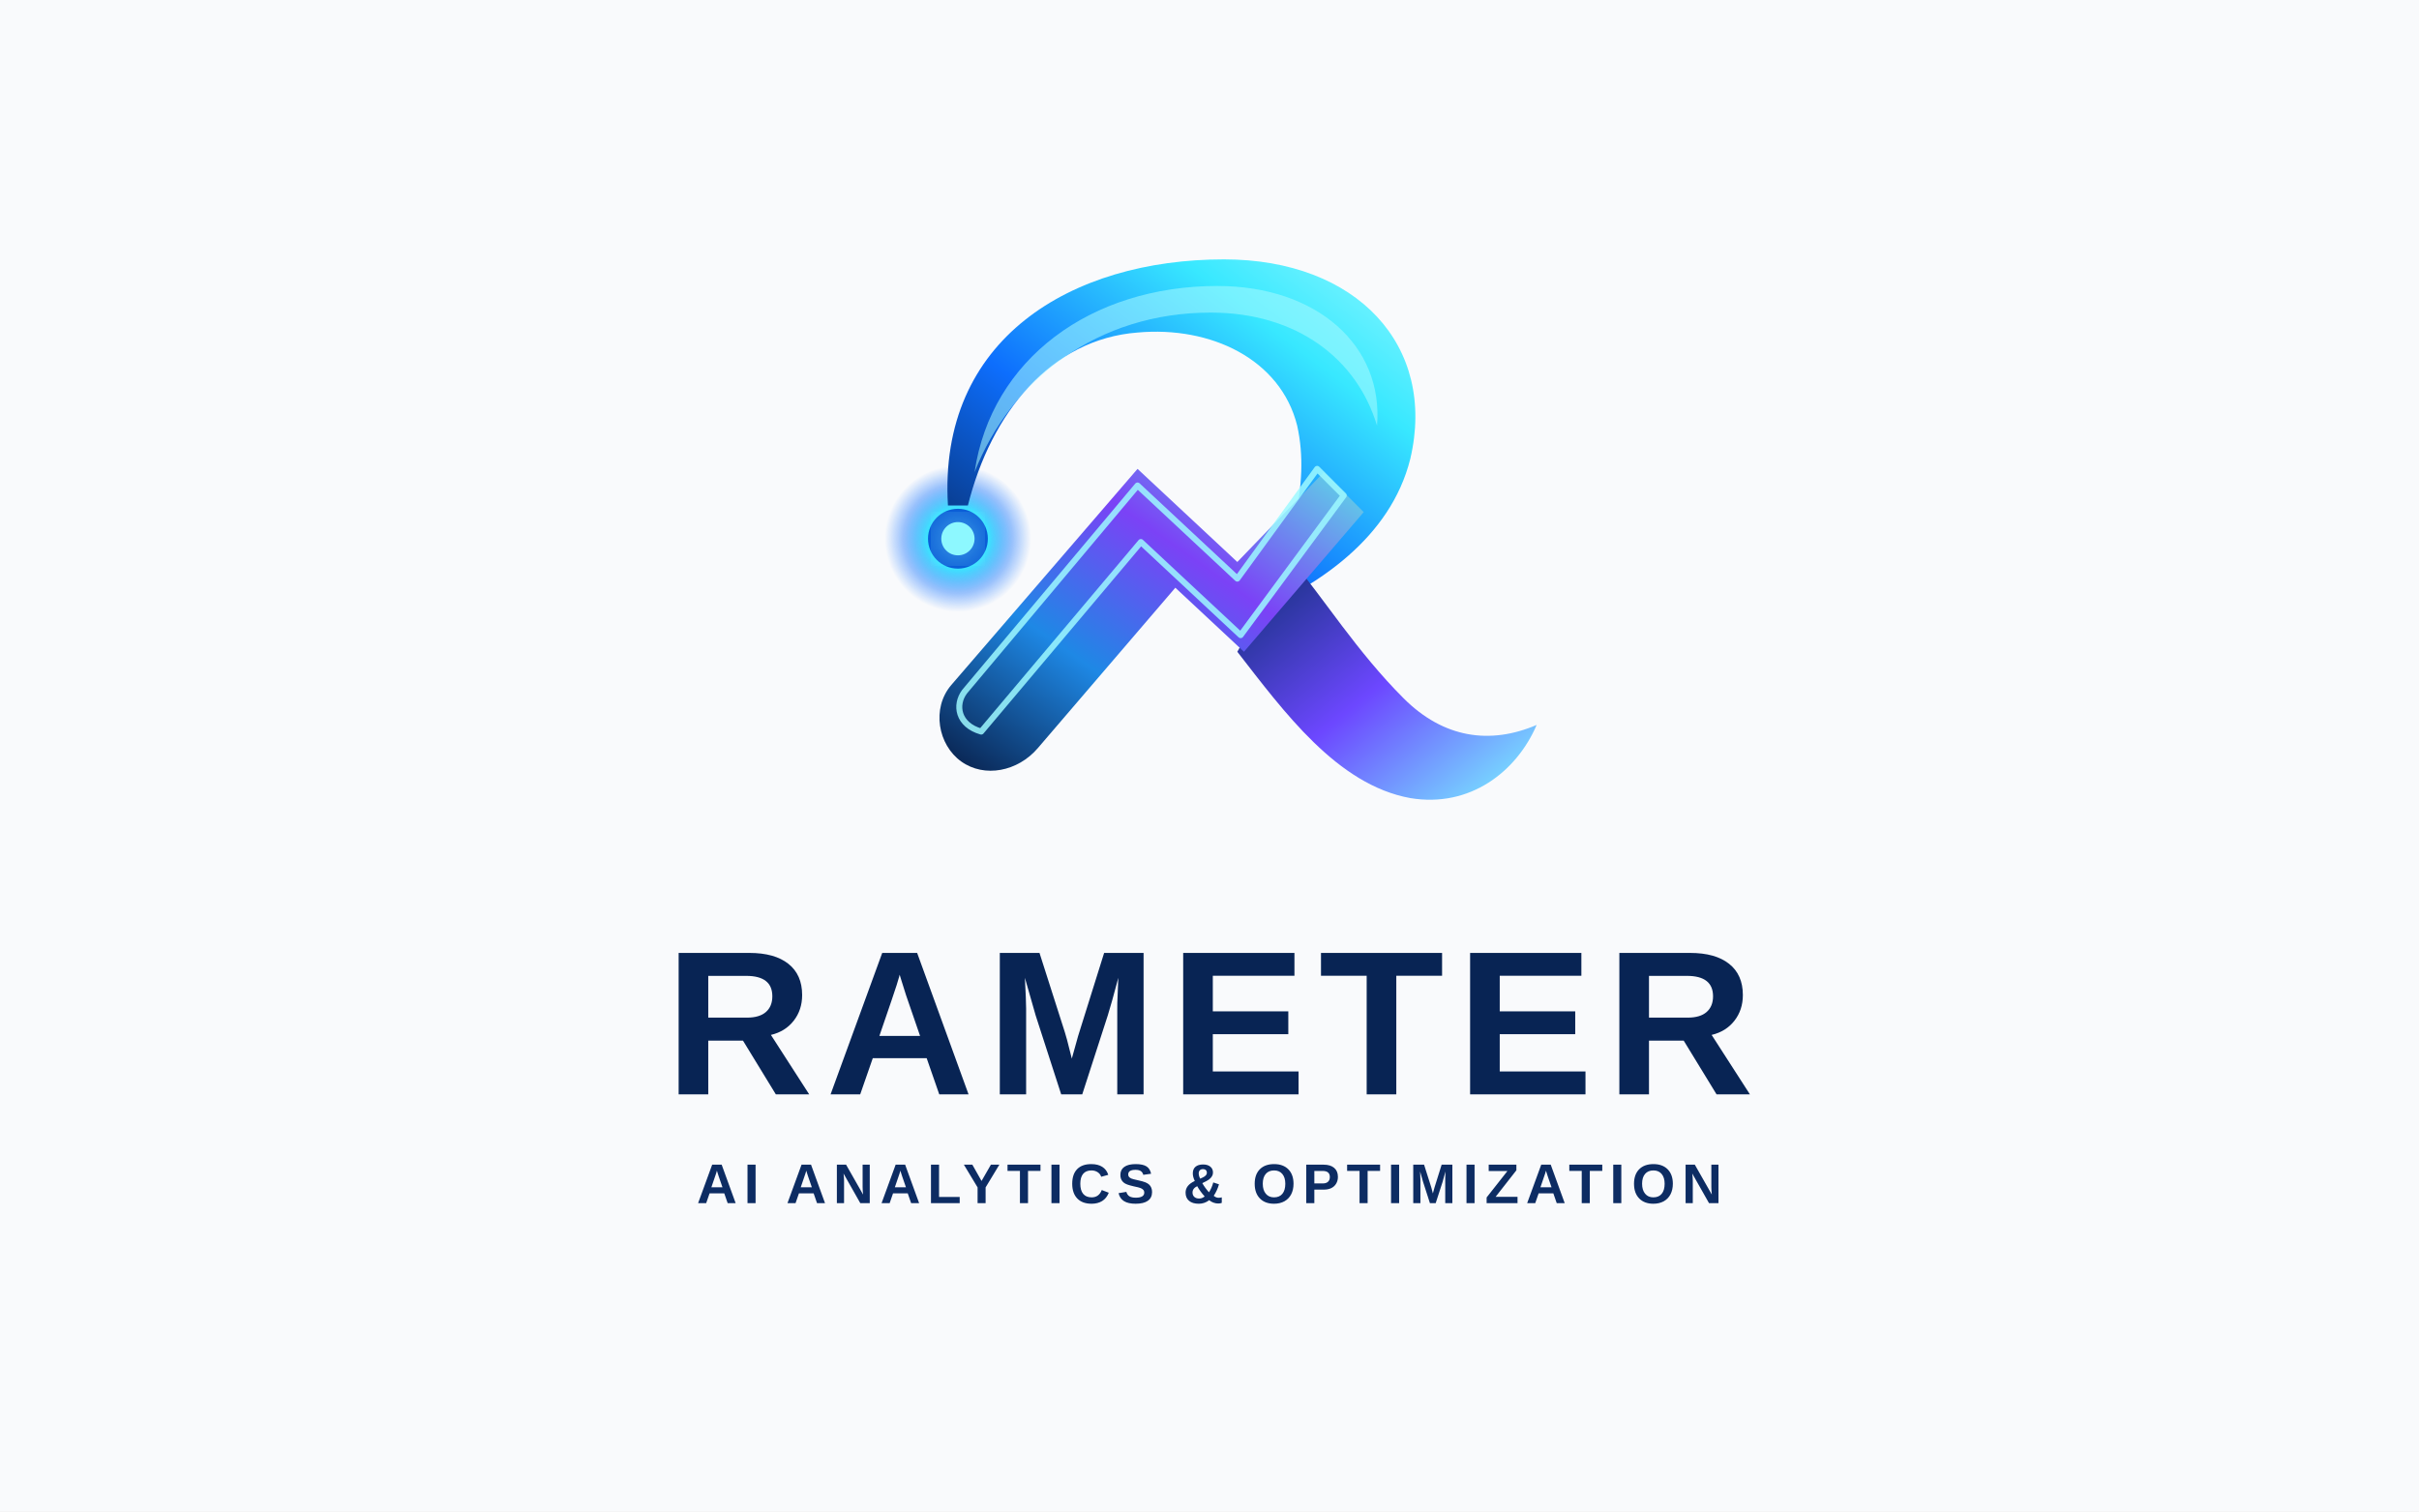
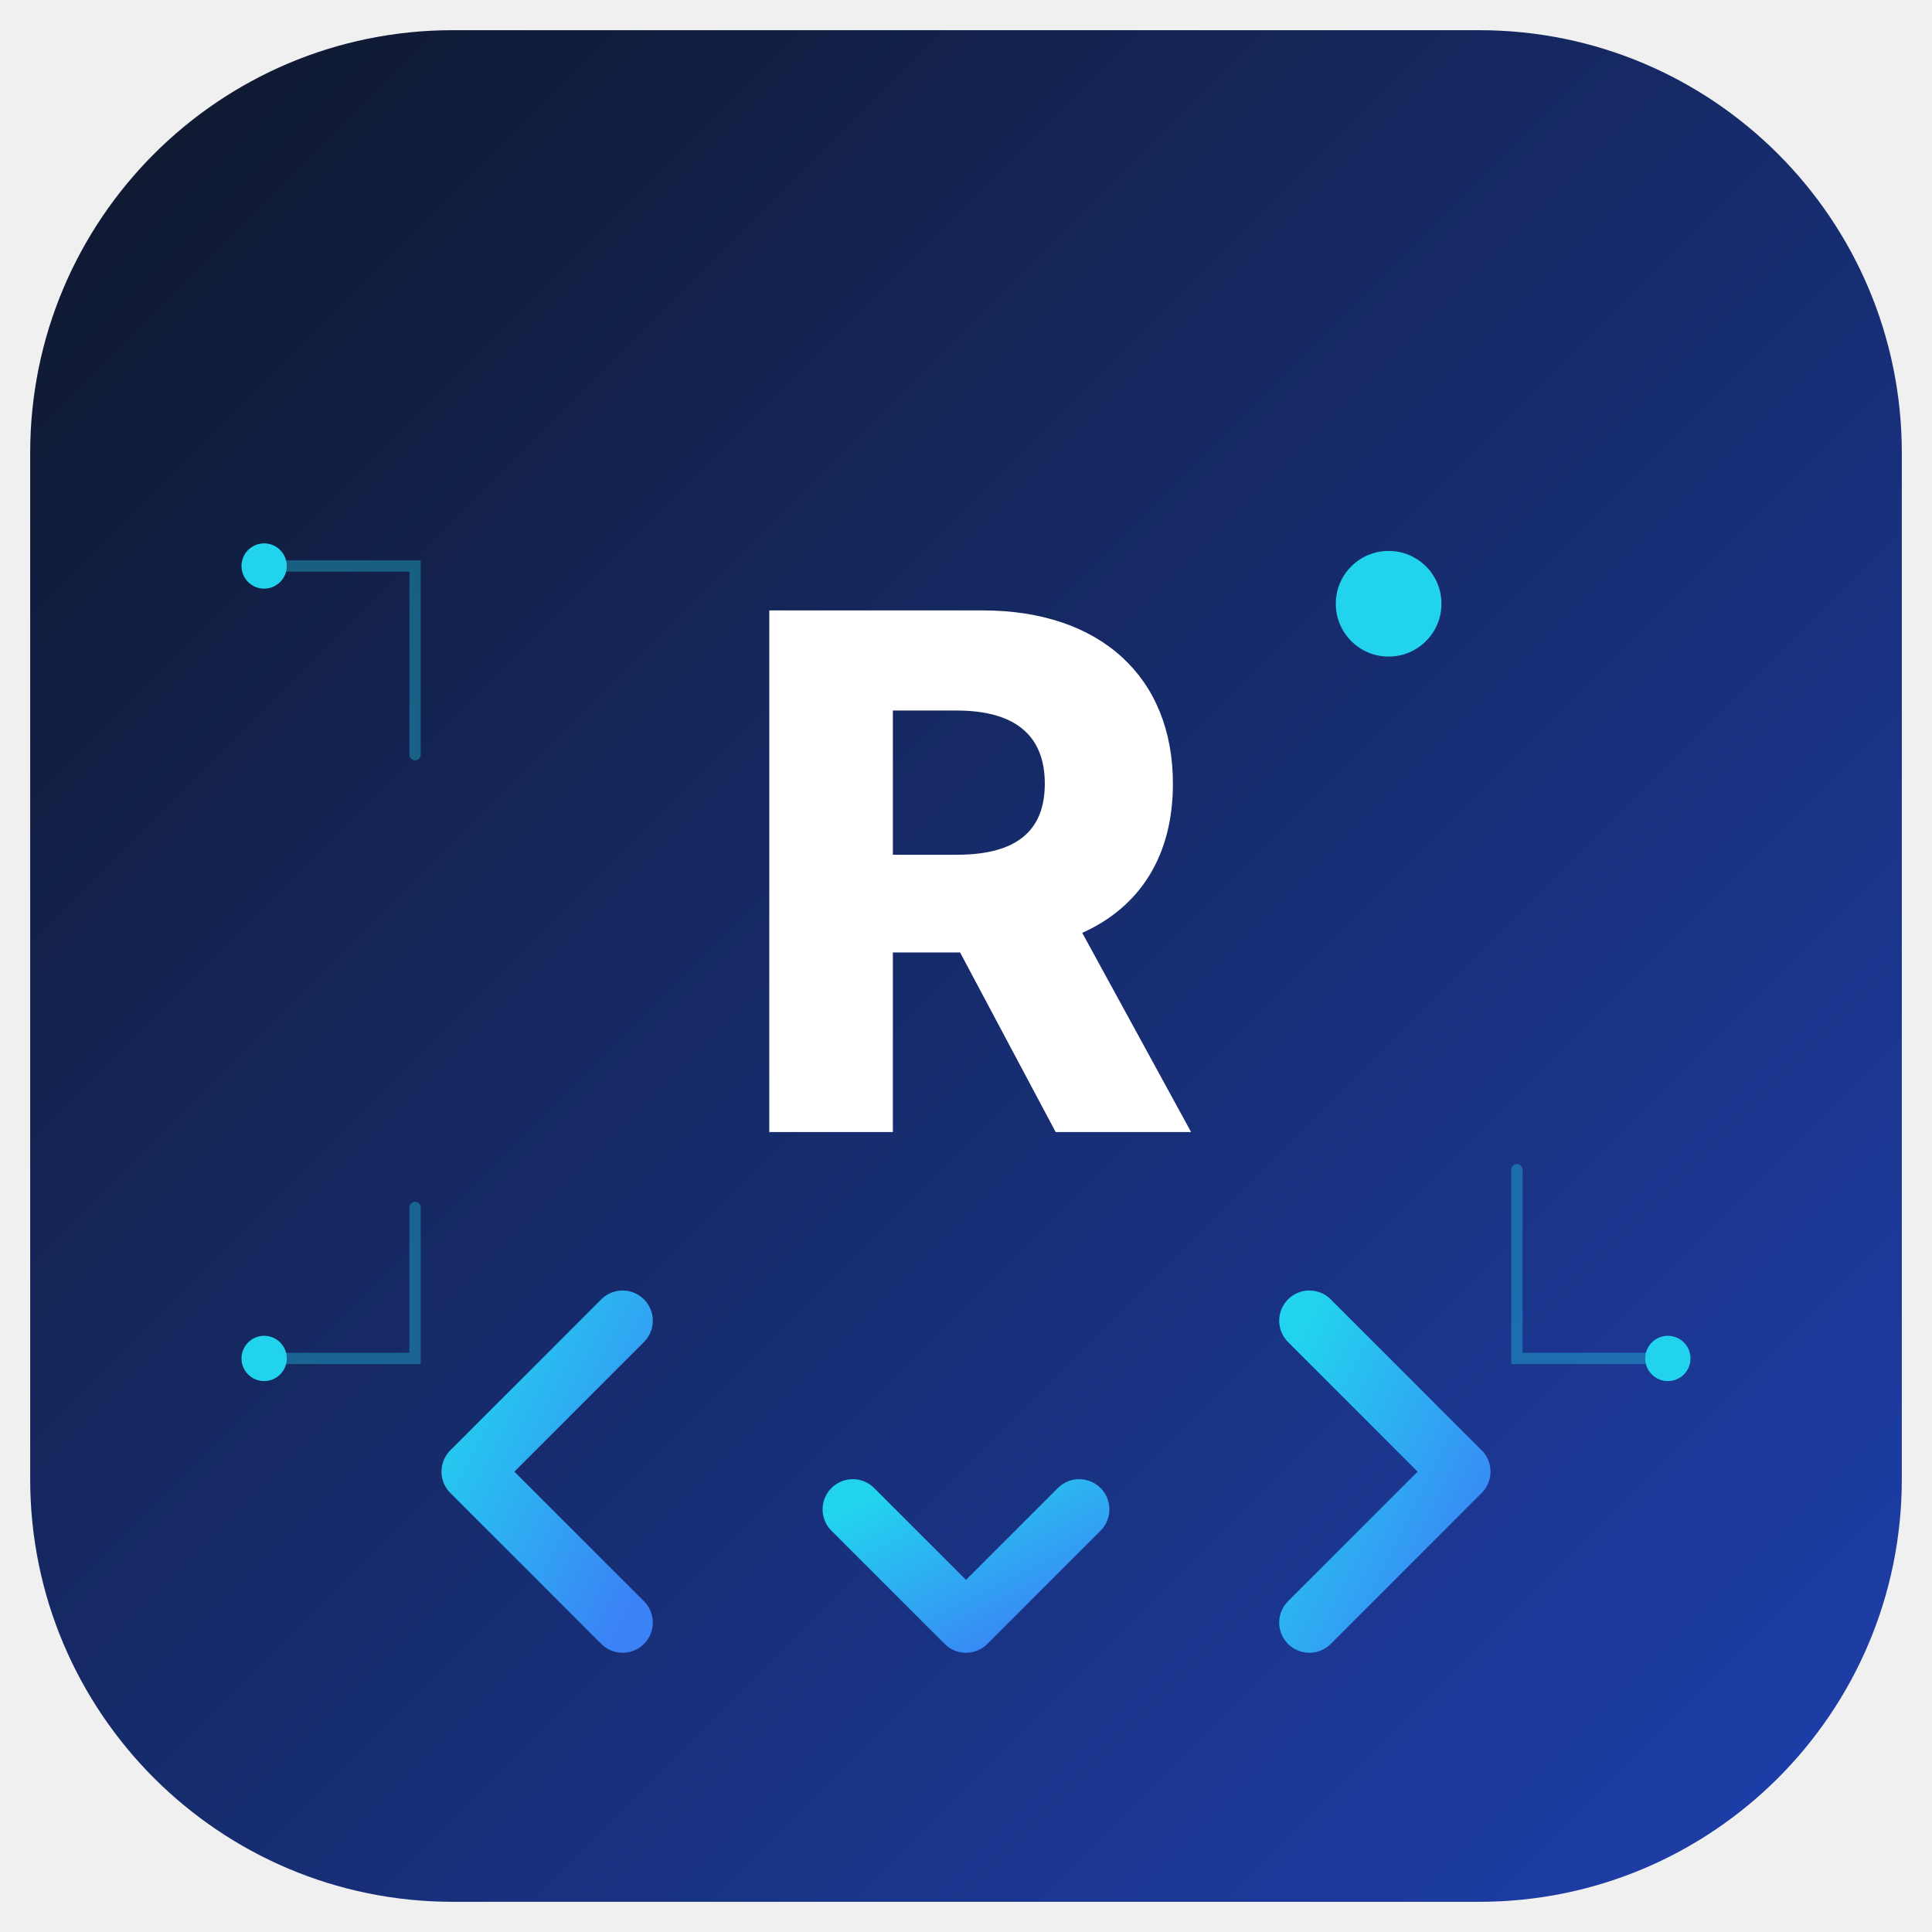
- <svg xmlns="http://www.w3.org/2000/svg" viewBox="0 0 800 500" width="800" height="500">
+ <svg xmlns="http://www.w3.org/2000/svg" width="512" height="512" viewBox="0 0 512 512">
  <defs>
-     <linearGradient id="archGrad" x1="0%" y1="100%" x2="100%" y2="0%">
-       <stop offset="0%" stop-color="#072254" />
-       <stop offset="40%" stop-color="#0D6EFD" />
-       <stop offset="75%" stop-color="#38E8FF" />
-       <stop offset="100%" stop-color="#8DF8FF" />
+     <linearGradient id="bg" x1="0" y1="0" x2="1" y2="1">
+       <stop offset="0%" stop-color="#0F172A" />
+       <stop offset="100%" stop-color="#1E40AF" />
    </linearGradient>
-     <linearGradient id="arrowGrad" x1="0%" y1="100%" x2="100%" y2="0%">
-       <stop offset="0%" stop-color="#081C45" />
-       <stop offset="35%" stop-color="#1E88E5" />
-       <stop offset="65%" stop-color="#7B42F6" />
-       <stop offset="100%" stop-color="#5CE1E6" />
+     <linearGradient id="accent" x1="0" y1="0" x2="1" y2="1">
+       <stop offset="0%" stop-color="#22D3EE" />
+       <stop offset="100%" stop-color="#3B82F6" />
    </linearGradient>
-     <linearGradient id="legGrad" x1="0%" y1="0%" x2="100%" y2="100%">
-       <stop offset="0%" stop-color="#0A2E6E" />
-       <stop offset="50%" stop-color="#6C47FF" />
-       <stop offset="100%" stop-color="#7AF7FF" />
-     </linearGradient>
-     <radialGradient id="dotGlow" cx="50%" cy="50%" r="50%">
-       <stop offset="0%" stop-color="#FFFFFF" />
-       <stop offset="40%" stop-color="#38E8FF" />
-       <stop offset="75%" stop-color="#0D6EFD" stop-opacity="0.4" />
-       <stop offset="100%" stop-color="#0D6EFD" stop-opacity="0" />
-     </radialGradient>
-     <filter id="glow" x="-30%" y="-30%" width="160%" height="160%">
-       <feGaussianBlur stdDeviation="6" result="blur" />
-       <feComposite in="SourceGraphic" in2="blur" operator="over" />
-     </filter>
  </defs>
-   <rect width="800" height="500" fill="#F9FAFC" />
-   <g transform="translate(275, 55) scale(1.1)">
-     <circle cx="38" cy="112" r="22" fill="url(#dotGlow)" />
-     <circle cx="38" cy="112" r="9" fill="#0B5ED7" />
-     <circle cx="38" cy="112" r="5" fill="#8DF8FF" filter="url(#glow)" />
-     <path d="M 35 102               C 32 52, 72 28, 118 28               C 158 28, 182 54, 174 88               C 168 112, 146 126, 128 134              C 138 116, 144 96, 140 78              C 135 58, 114 48, 92 50              C 66 52, 48 74, 41 102 Z" fill="url(#archGrad)" />
-     <path d="M 43 92               C 48 58, 78 36, 116 36               C 146 36, 166 54, 164 78              C 158 58, 140 44, 114 44              C 80 44, 54 64, 43 92 Z" fill="#A8FAFF" opacity="0.55" />
-     <path d="M 122 146               C 136 164, 152 186, 174 190               C 192 193, 206 182, 212 168               C 198 174, 184 172, 172 160               C 158 146, 148 130, 138 118 Z" fill="url(#legGrad)" />
-     <path d="M 52 168               L 94 118               L 124 146               L 160 104               L 148 92               L 122 119               L 92 91               L 36 156               C 30 163, 32 174, 39 179               C 46 184, 56 182, 62 175               L 104 126               L 94 118 Z" fill="url(#arrowGrad)" />
-     <path d="M 45 170               L 93 113               L 123 141               L 154 99               L 146 91               L 122 124               L 92 96               L 40 158               C 37 162, 38 168, 45 170 Z" fill="none" stroke="#9DF9FF" stroke-width="1.8" stroke-linejoin="round" opacity="0.85" />
+   <rect x="8" y="8" width="496" height="496" rx="112" fill="url(#bg)" />
+   <g stroke="#22D3EE" stroke-width="3" opacity="0.35" fill="none" stroke-linecap="round">
+     <path d="M 70 150 H 110 V 200" />
+     <path d="M 442 360 H 402 V 310" />
+     <path d="M 70 360 H 110 V 320" />
  </g>
-   <text x="400" y="362" font-family="'Montserrat', 'Segoe UI', 'Helvetica Neue', Arial, sans-serif" font-size="68" font-weight="800" letter-spacing="4" fill="#082454" text-anchor="middle">RAMETER</text>
-   <text x="400" y="398" font-family="'Montserrat', 'Segoe UI', 'Helvetica Neue', Arial, sans-serif" font-size="18.5" font-weight="600" letter-spacing="2.2" fill="#0D2C63" text-anchor="middle">AI ANALYTICS &amp; OPTIMIZATION</text>
+   <circle cx="70" cy="150" r="6" fill="#22D3EE" />
+   <circle cx="442" cy="360" r="6" fill="#22D3EE" />
+   <circle cx="70" cy="360" r="6" fill="#22D3EE" />
+   <text x="256" y="300" font-family="Inter, Arial, sans-serif" font-size="190" font-weight="800" fill="white" text-anchor="middle">R</text>
+   <g stroke="url(#accent)" stroke-width="16" fill="none" stroke-linecap="round" stroke-linejoin="round">
+     <path d="M 165 350 L 125 390 L 165 430" />
+     <path d="M 347 350 L 387 390 L 347 430" />
+     <path d="M 256 350 L 256 430" />
+     <path d="M 226 400 L 256 430 L 286 400" />
+   </g>
+   <circle cx="368" cy="160" r="14" fill="#22D3EE" />
</svg>
